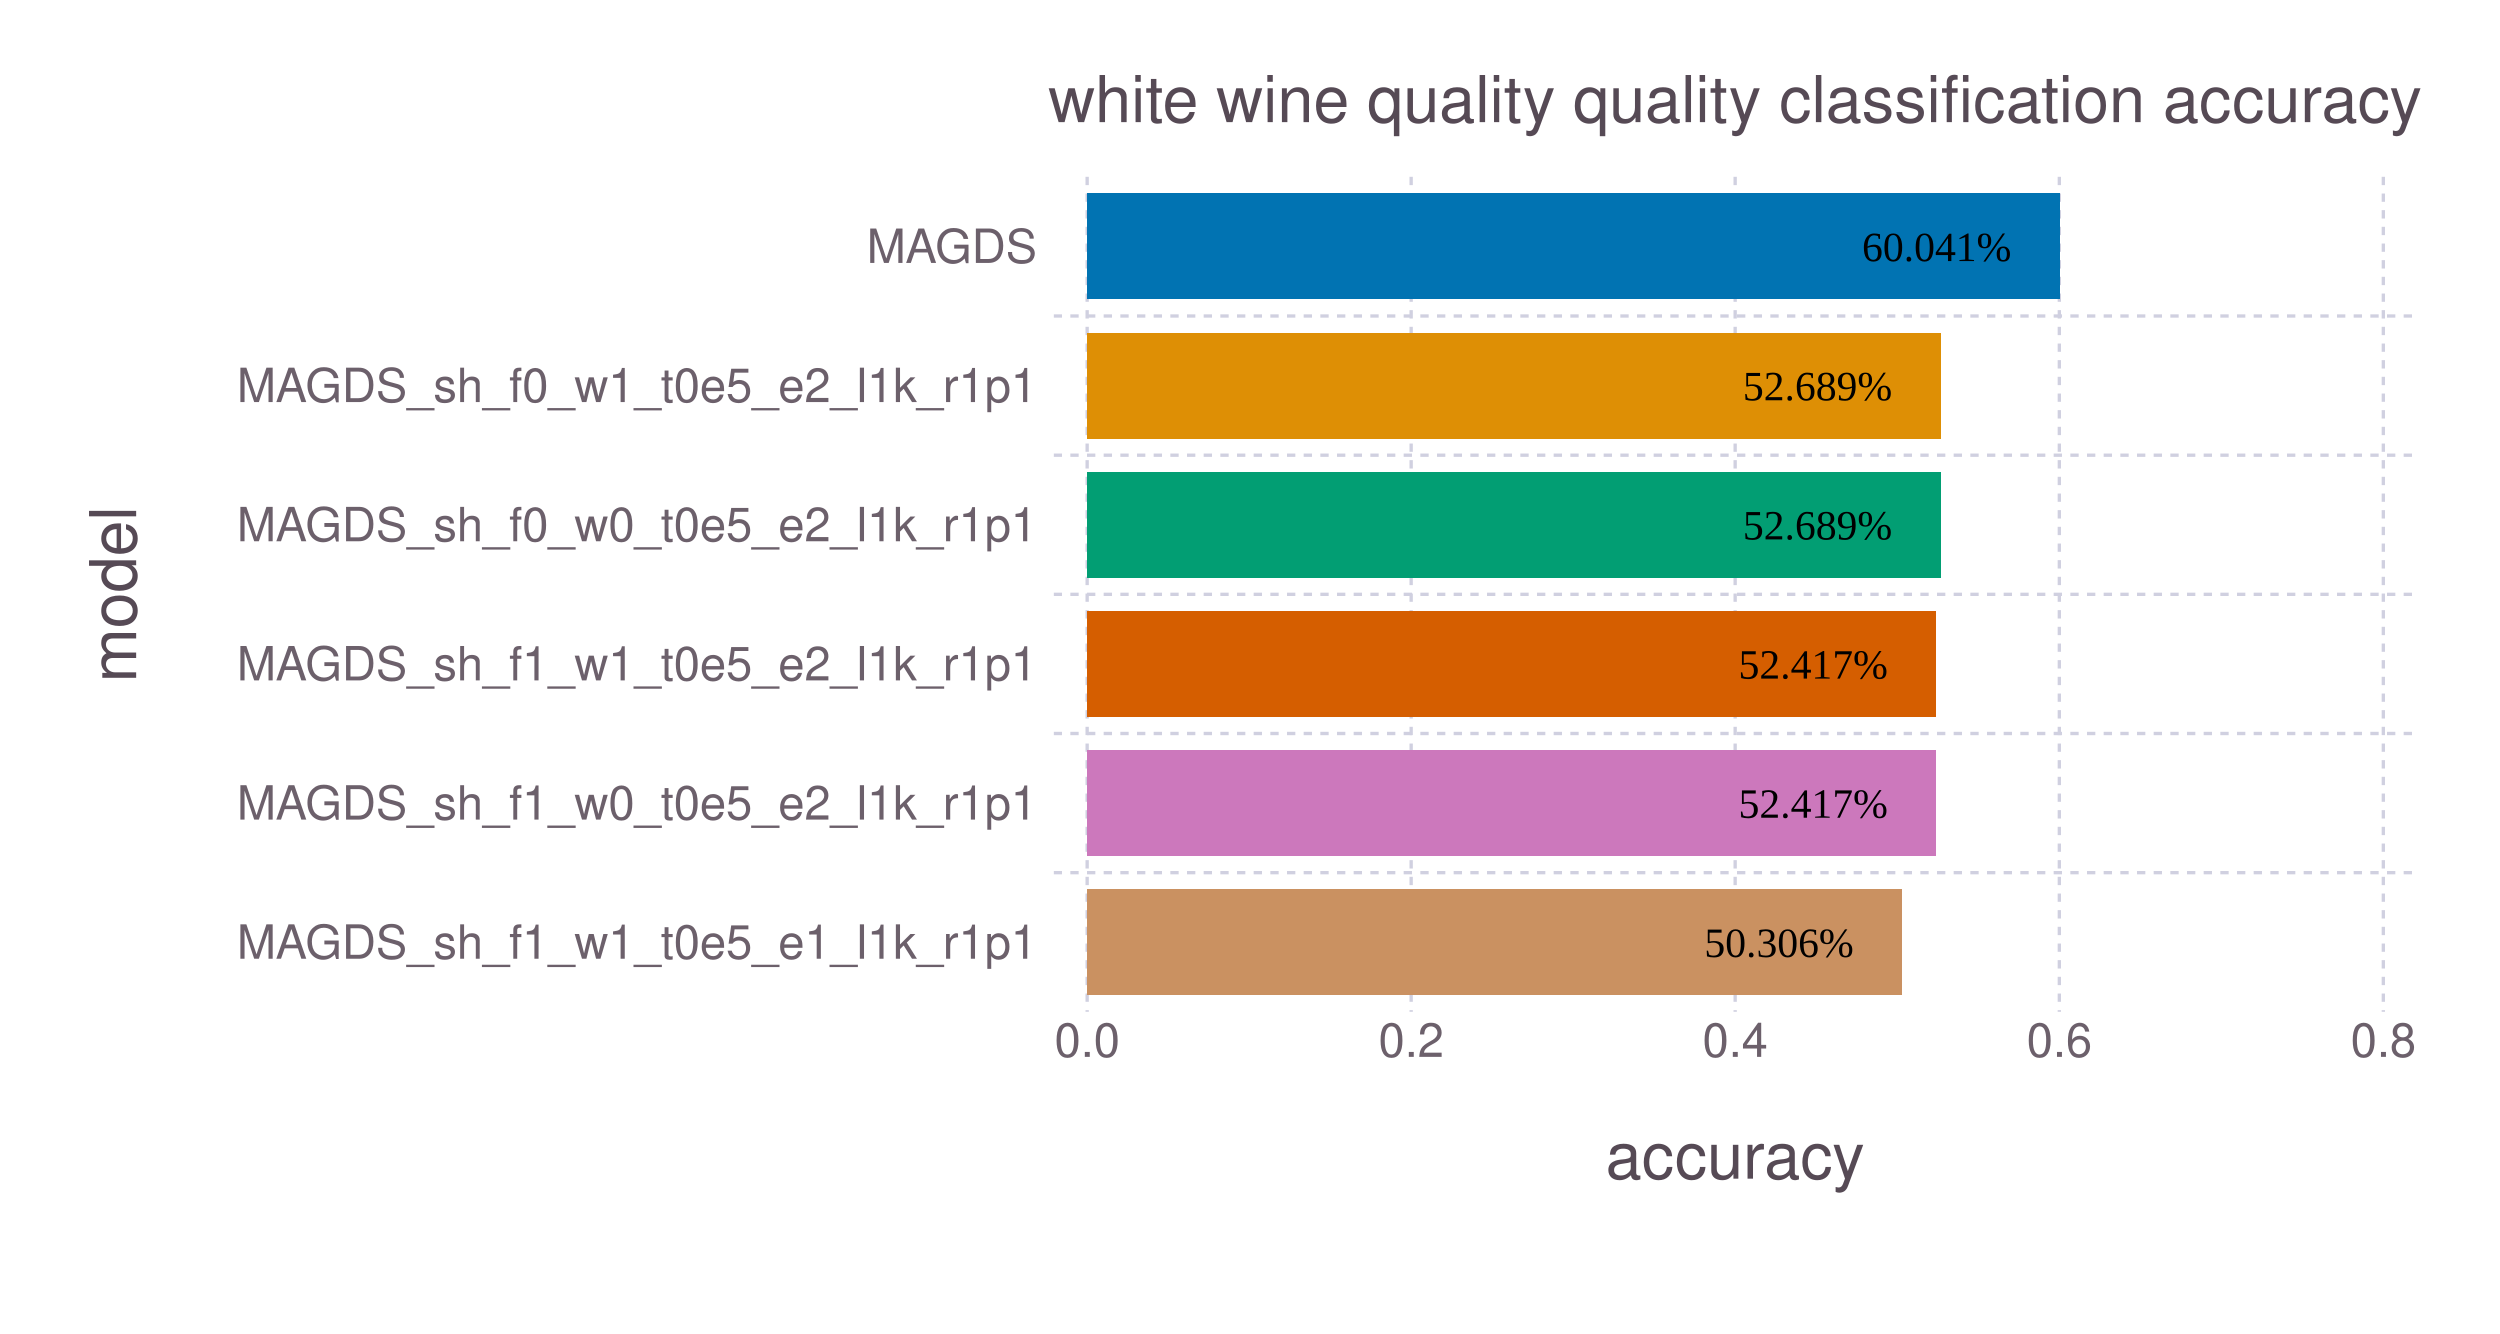
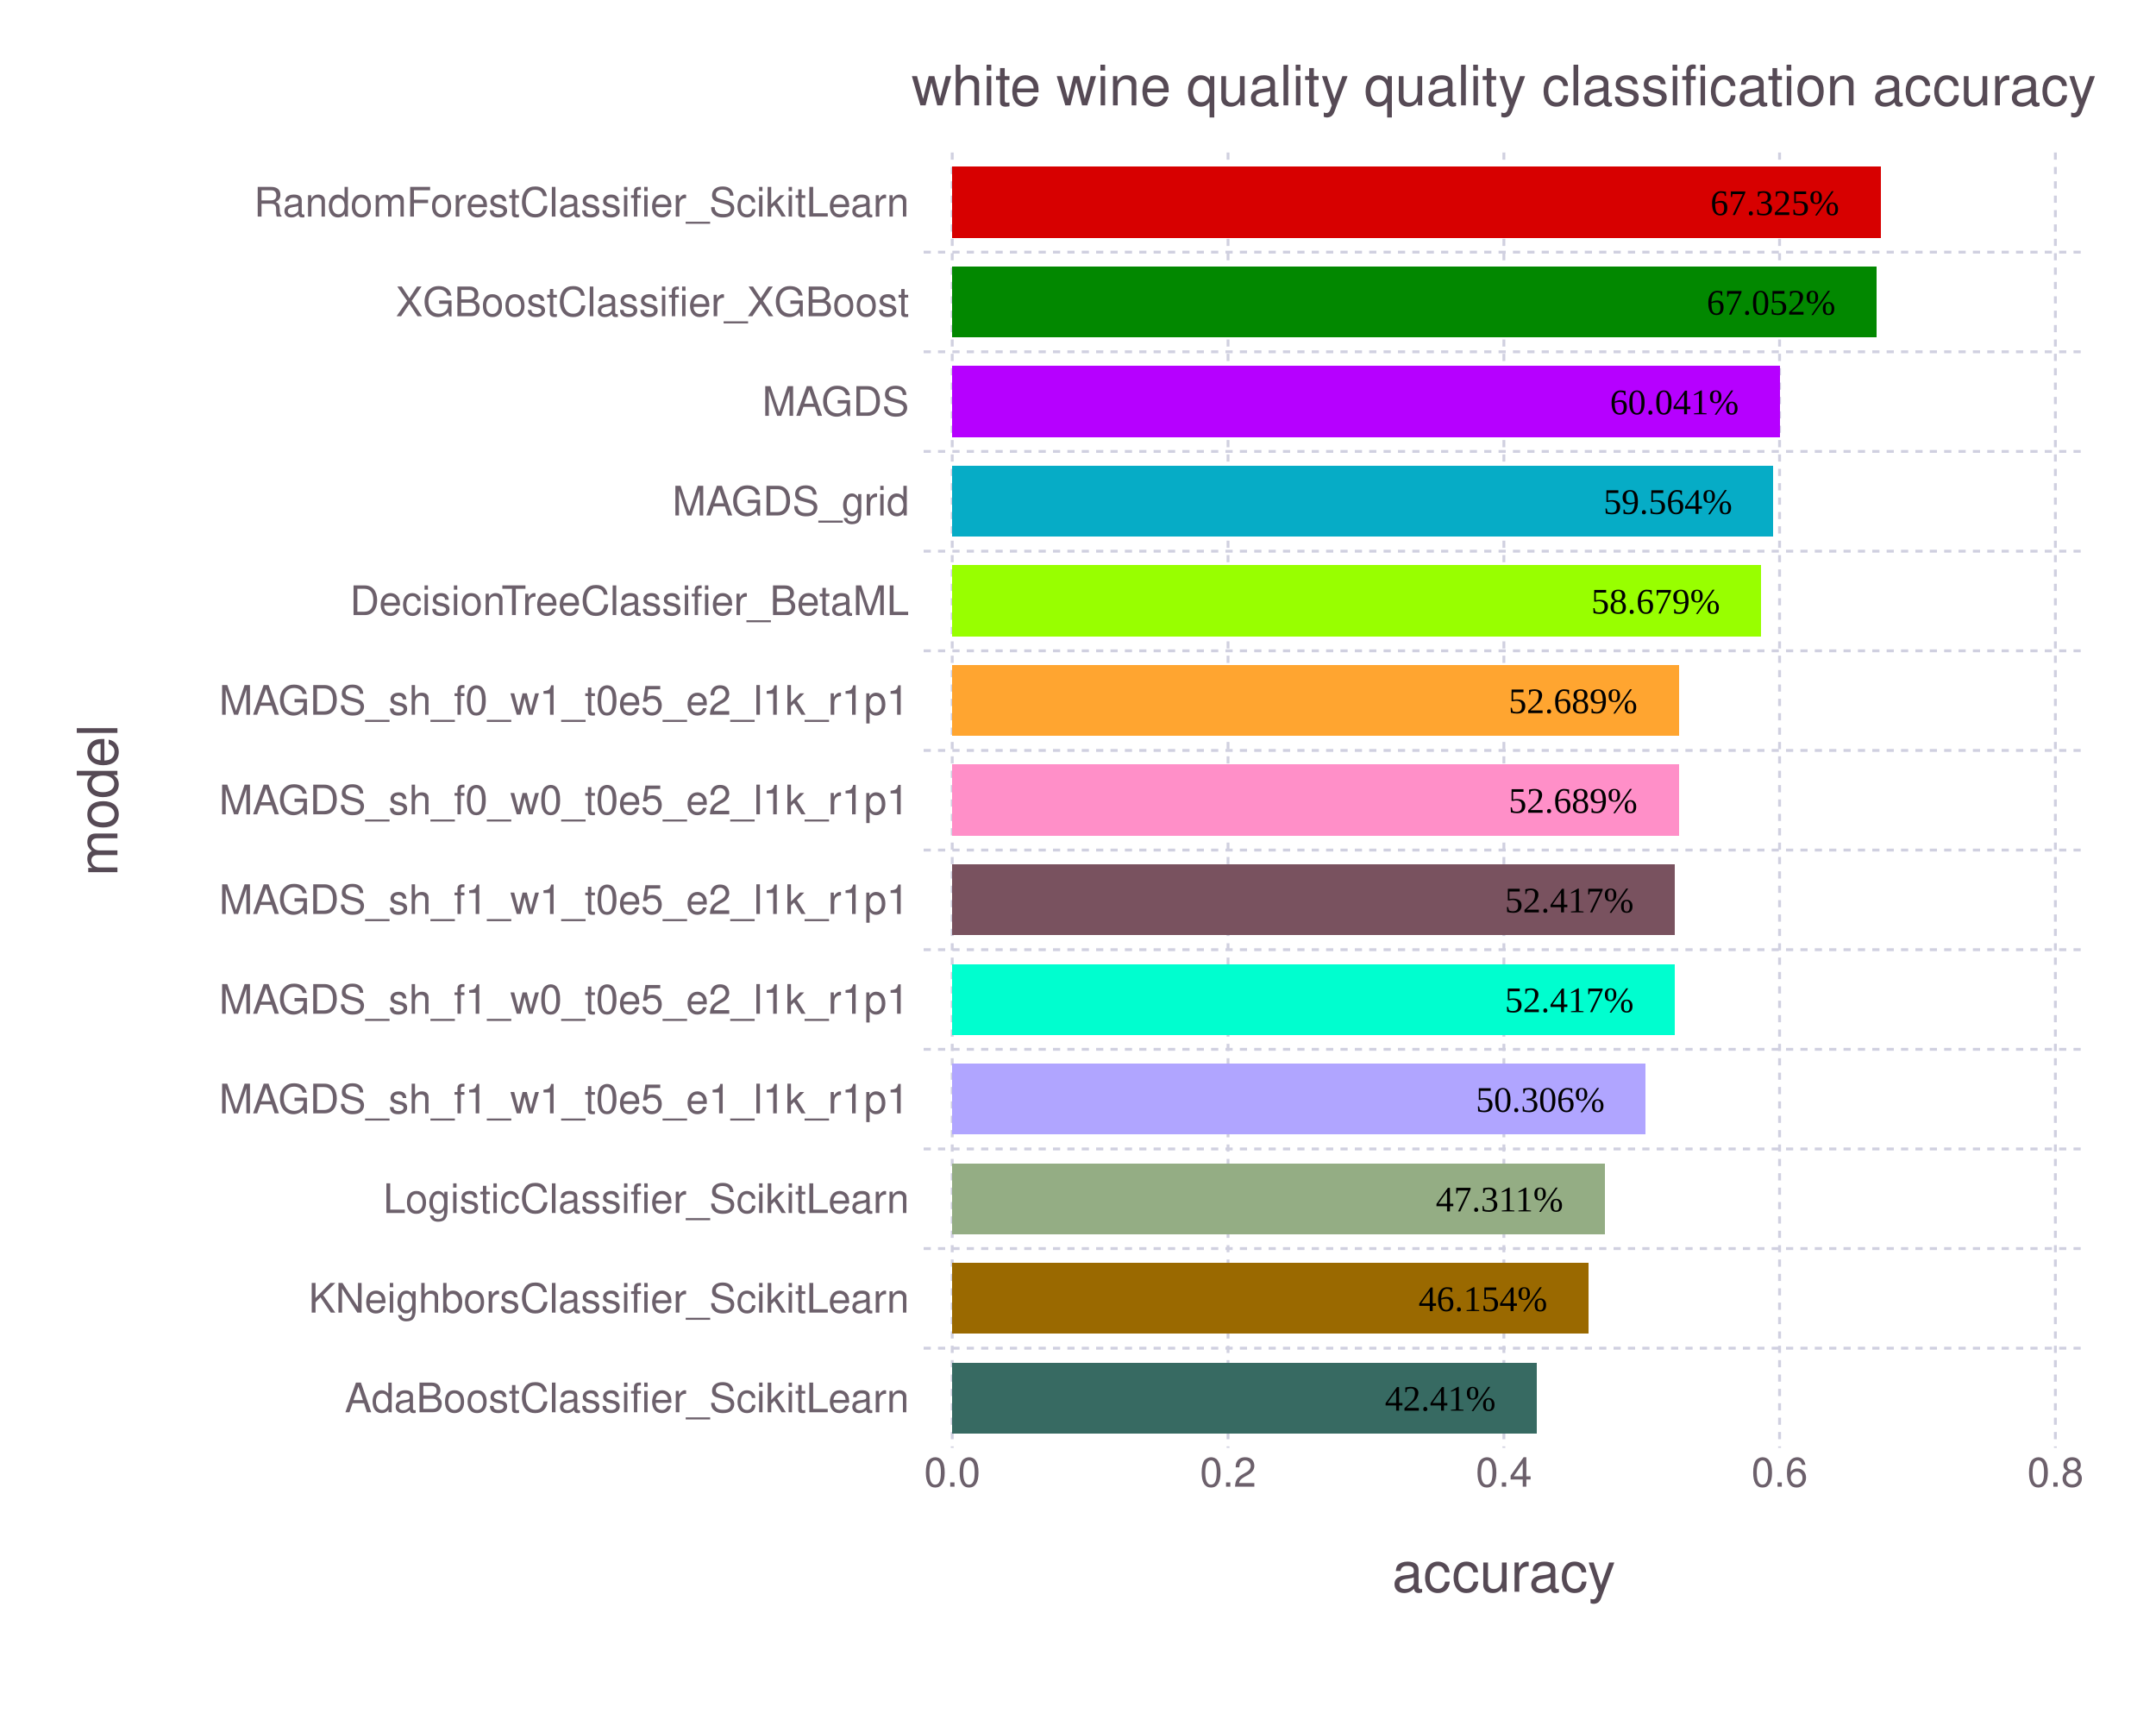
- <svg xmlns="http://www.w3.org/2000/svg" version="1.2" width="150mm" height="80mm" viewBox="0 0 150 80" stroke="none" fill="#000000" stroke-width="0.3" font-size="3.88">
+ <svg xmlns="http://www.w3.org/2000/svg" version="1.2" width="150mm" height="120mm" viewBox="0 0 150 120" stroke="none" fill="#000000" stroke-width="0.3" font-size="3.88">
  <defs>
    <marker id="arrow" markerWidth="15" markerHeight="7" refX="5" refY="3.5" orient="auto" markerUnits="strokeWidth">
      <path d="M0,0 L15,3.5 L0,7 z" stroke="context-stroke" fill="context-stroke" />
    </marker>
  </defs>
-   <g class="plotroot xscalable" id="img-3cbf632c-1">
-     <g font-size="3.88" font-family="'PT Sans','Helvetica Neue','Helvetica',sans-serif" fill="#564A55" stroke="#000000" stroke-opacity="0.000" id="img-3cbf632c-2">
-       <g transform="translate(104.11,68.39)">
+   <g class="plotroot xscalable" id="img-c4dadc2b-1">
+     <g font-size="3.88" font-family="'PT Sans','Helvetica Neue','Helvetica',sans-serif" fill="#564A55" stroke="#000000" stroke-opacity="0.000" id="img-c4dadc2b-2">
+       <g transform="translate(104.63,108.39)">
        <g class="primitive">
          <text text-anchor="middle" dy="0.6em">accuracy</text>
        </g>
      </g>
    </g>
-     <g class="guide xlabels" font-size="2.82" font-family="'PT Sans Caption','Helvetica Neue','Helvetica',sans-serif" fill="#6C606B" id="img-3cbf632c-3">
-       <g transform="translate(65.23,61.72)">
+     <g class="guide xlabels" font-size="2.82" font-family="'PT Sans Caption','Helvetica Neue','Helvetica',sans-serif" fill="#6C606B" id="img-c4dadc2b-3">
+       <g transform="translate(66.25,101.72)">
        <g class="primitive">
          <text text-anchor="middle" dy="0.6em">0.0</text>
        </g>
      </g>
-       <g transform="translate(84.67,61.72)">
+       <g transform="translate(85.44,101.72)">
        <g class="primitive">
          <text text-anchor="middle" dy="0.6em">0.2</text>
        </g>
      </g>
-       <g transform="translate(104.11,61.72)">
+       <g transform="translate(104.63,101.72)">
        <g class="primitive">
          <text text-anchor="middle" dy="0.6em">0.4</text>
        </g>
      </g>
-       <g transform="translate(123.56,61.72)">
+       <g transform="translate(123.81,101.72)">
        <g class="primitive">
          <text text-anchor="middle" dy="0.6em">0.6</text>
        </g>
      </g>
-       <g transform="translate(143,61.72)">
+       <g transform="translate(143,101.72)">
        <g class="primitive">
          <text text-anchor="middle" dy="0.6em">0.8</text>
        </g>
      </g>
    </g>
-     <g clip-path="url(#img-3cbf632c-4)">
-       <g id="img-3cbf632c-5">
-         <g pointer-events="visible" stroke-width="0.3" fill="#000000" fill-opacity="0.000" stroke="#000000" stroke-opacity="0.000" class="guide background" id="img-3cbf632c-6">
-           <g transform="translate(104.11,35.66)" id="img-3cbf632c-7">
-             <path d="M-40.89,-25.05 L40.89,-25.05 40.89,25.05 -40.89,25.05  z" class="primitive" />
-           </g>
-         </g>
-         <g class="guide ygridlines xfixed" stroke-dasharray="0.5,0.5" stroke-width="0.2" stroke="#D0D0E0" id="img-3cbf632c-8">
-           <g transform="translate(104.11,18.96)" id="img-3cbf632c-9">
-             <path fill="none" d="M-40.89,0 L40.89,0 " class="primitive" />
-           </g>
-           <g transform="translate(104.11,27.31)" id="img-3cbf632c-10">
-             <path fill="none" d="M-40.89,0 L40.89,0 " class="primitive" />
-           </g>
-           <g transform="translate(104.11,35.66)" id="img-3cbf632c-11">
-             <path fill="none" d="M-40.89,0 L40.89,0 " class="primitive" />
-           </g>
-           <g transform="translate(104.11,44.01)" id="img-3cbf632c-12">
-             <path fill="none" d="M-40.89,0 L40.89,0 " class="primitive" />
-           </g>
-           <g transform="translate(104.11,52.36)" id="img-3cbf632c-13">
-             <path fill="none" d="M-40.89,0 L40.89,0 " class="primitive" />
-           </g>
-         </g>
-         <g class="guide xgridlines yfixed" stroke-dasharray="0.5,0.5" stroke-width="0.2" stroke="#D0D0E0" id="img-3cbf632c-14">
-           <g transform="translate(65.23,35.66)" id="img-3cbf632c-15">
-             <path fill="none" d="M0,-25.05 L0,25.05 " class="primitive" />
-           </g>
-           <g transform="translate(84.67,35.66)" id="img-3cbf632c-16">
-             <path fill="none" d="M0,-25.05 L0,25.05 " class="primitive" />
-           </g>
-           <g transform="translate(104.11,35.66)" id="img-3cbf632c-17">
-             <path fill="none" d="M0,-25.05 L0,25.05 " class="primitive" />
-           </g>
-           <g transform="translate(123.56,35.66)" id="img-3cbf632c-18">
-             <path fill="none" d="M0,-25.05 L0,25.05 " class="primitive" />
-           </g>
-           <g transform="translate(143,35.66)" id="img-3cbf632c-19">
-             <path fill="none" d="M0,-25.05 L0,25.05 " class="primitive" />
-           </g>
-         </g>
-         <g class="plotpanel" id="img-3cbf632c-20">
-           <g shape-rendering="crispEdges" stroke-width="0.3" id="img-3cbf632c-21">
-             <g stroke="#000000" stroke-opacity="0.000" class="geometry" id="img-3cbf632c-22">
-               <g transform="translate(89.68,56.54)" id="img-3cbf632c-23" fill="#CA9161">
-                 <path d="M-24.45,-3.18 L24.45,-3.18 24.45,3.18 -24.45,3.18  z" class="primitive" />
-               </g>
-               <g transform="translate(90.7,48.19)" id="img-3cbf632c-24" fill="#CC78BC">
-                 <path d="M-25.48,-3.18 L25.48,-3.18 25.48,3.18 -25.48,3.18  z" class="primitive" />
-               </g>
-               <g transform="translate(90.7,39.84)" id="img-3cbf632c-25" fill="#D55E00">
-                 <path d="M-25.48,-3.18 L25.48,-3.18 25.48,3.18 -25.48,3.18  z" class="primitive" />
-               </g>
-               <g transform="translate(90.84,31.49)" id="img-3cbf632c-26" fill="#029E73">
-                 <path d="M-25.61,-3.18 L25.61,-3.18 25.61,3.18 -25.61,3.18  z" class="primitive" />
-               </g>
-               <g transform="translate(90.84,23.14)" id="img-3cbf632c-27" fill="#DE8F05">
-                 <path d="M-25.61,-3.18 L25.61,-3.18 25.61,3.18 -25.61,3.18  z" class="primitive" />
-               </g>
-               <g transform="translate(94.41,14.79)" id="img-3cbf632c-28" fill="#0173B2">
-                 <path d="M-29.19,-3.18 L29.19,-3.18 29.19,3.18 -29.19,3.18  z" class="primitive" />
-               </g>
-             </g>
-           </g>
-         </g>
-         <g class="geometry" id="img-3cbf632c-29">
-           <g fill="#000000" font-size="2.5" id="img-3cbf632c-30">
-             <g transform="translate(120.68,14.79)" id="img-3cbf632c-31">
+     <g clip-path="url(#img-c4dadc2b-4)">
+       <g id="img-c4dadc2b-5">
+         <g pointer-events="visible" stroke-width="0.3" fill="#000000" fill-opacity="0.000" stroke="#000000" stroke-opacity="0.000" class="guide background" id="img-c4dadc2b-6">
+           <g transform="translate(104.63,55.66)" id="img-c4dadc2b-7">
+             <path d="M-40.37,-45.05 L40.37,-45.05 40.37,45.05 -40.37,45.05  z" class="primitive" />
+           </g>
+         </g>
+         <g class="guide ygridlines xfixed" stroke-dasharray="0.5,0.5" stroke-width="0.2" stroke="#D0D0E0" id="img-c4dadc2b-8">
+           <g transform="translate(104.63,17.54)" id="img-c4dadc2b-9">
+             <path fill="none" d="M-40.37,0 L40.37,0 " class="primitive" />
+           </g>
+           <g transform="translate(104.63,24.47)" id="img-c4dadc2b-10">
+             <path fill="none" d="M-40.37,0 L40.37,0 " class="primitive" />
+           </g>
+           <g transform="translate(104.63,31.4)" id="img-c4dadc2b-11">
+             <path fill="none" d="M-40.37,0 L40.37,0 " class="primitive" />
+           </g>
+           <g transform="translate(104.63,38.34)" id="img-c4dadc2b-12">
+             <path fill="none" d="M-40.37,0 L40.37,0 " class="primitive" />
+           </g>
+           <g transform="translate(104.63,45.27)" id="img-c4dadc2b-13">
+             <path fill="none" d="M-40.37,0 L40.37,0 " class="primitive" />
+           </g>
+           <g transform="translate(104.63,52.2)" id="img-c4dadc2b-14">
+             <path fill="none" d="M-40.37,0 L40.37,0 " class="primitive" />
+           </g>
+           <g transform="translate(104.63,59.13)" id="img-c4dadc2b-15">
+             <path fill="none" d="M-40.37,0 L40.37,0 " class="primitive" />
+           </g>
+           <g transform="translate(104.63,66.06)" id="img-c4dadc2b-16">
+             <path fill="none" d="M-40.37,0 L40.37,0 " class="primitive" />
+           </g>
+           <g transform="translate(104.63,72.99)" id="img-c4dadc2b-17">
+             <path fill="none" d="M-40.37,0 L40.37,0 " class="primitive" />
+           </g>
+           <g transform="translate(104.63,79.92)" id="img-c4dadc2b-18">
+             <path fill="none" d="M-40.37,0 L40.37,0 " class="primitive" />
+           </g>
+           <g transform="translate(104.63,86.85)" id="img-c4dadc2b-19">
+             <path fill="none" d="M-40.37,0 L40.37,0 " class="primitive" />
+           </g>
+           <g transform="translate(104.63,93.78)" id="img-c4dadc2b-20">
+             <path fill="none" d="M-40.37,0 L40.37,0 " class="primitive" />
+           </g>
+         </g>
+         <g class="guide xgridlines yfixed" stroke-dasharray="0.5,0.5" stroke-width="0.2" stroke="#D0D0E0" id="img-c4dadc2b-21">
+           <g transform="translate(66.25,55.66)" id="img-c4dadc2b-22">
+             <path fill="none" d="M0,-45.05 L0,45.05 " class="primitive" />
+           </g>
+           <g transform="translate(85.44,55.66)" id="img-c4dadc2b-23">
+             <path fill="none" d="M0,-45.05 L0,45.05 " class="primitive" />
+           </g>
+           <g transform="translate(104.63,55.66)" id="img-c4dadc2b-24">
+             <path fill="none" d="M0,-45.05 L0,45.05 " class="primitive" />
+           </g>
+           <g transform="translate(123.81,55.66)" id="img-c4dadc2b-25">
+             <path fill="none" d="M0,-45.05 L0,45.05 " class="primitive" />
+           </g>
+           <g transform="translate(143,55.66)" id="img-c4dadc2b-26">
+             <path fill="none" d="M0,-45.05 L0,45.05 " class="primitive" />
+           </g>
+         </g>
+         <g class="plotpanel" id="img-c4dadc2b-27">
+           <g shape-rendering="crispEdges" stroke-width="0.3" id="img-c4dadc2b-28">
+             <g stroke="#000000" stroke-opacity="0.000" class="geometry" id="img-c4dadc2b-29">
+               <g transform="translate(86.59,97.25)" id="img-c4dadc2b-30" fill="#376A62">
+                 <path d="M-20.34,-2.47 L20.34,-2.47 20.34,2.47 -20.34,2.47  z" class="primitive" />
+               </g>
+               <g transform="translate(88.39,90.32)" id="img-c4dadc2b-31" fill="#9A6900">
+                 <path d="M-22.14,-2.47 L22.14,-2.47 22.14,2.47 -22.14,2.47  z" class="primitive" />
+               </g>
+               <g transform="translate(88.95,83.39)" id="img-c4dadc2b-32" fill="#94AD84">
+                 <path d="M-22.69,-2.47 L22.69,-2.47 22.69,2.47 -22.69,2.47  z" class="primitive" />
+               </g>
+               <g transform="translate(90.38,76.46)" id="img-c4dadc2b-33" fill="#B0A5FF">
+                 <path d="M-24.13,-2.47 L24.13,-2.47 24.13,2.47 -24.13,2.47  z" class="primitive" />
+               </g>
+               <g transform="translate(91.39,69.53)" id="img-c4dadc2b-34" fill="#00FECF">
+                 <path d="M-25.14,-2.47 L25.14,-2.47 25.14,2.47 -25.14,2.47  z" class="primitive" />
+               </g>
+               <g transform="translate(91.39,62.59)" id="img-c4dadc2b-35" fill="#79525F">
+                 <path d="M-25.14,-2.47 L25.14,-2.47 25.14,2.47 -25.14,2.47  z" class="primitive" />
+               </g>
+               <g transform="translate(91.53,55.66)" id="img-c4dadc2b-36" fill="#FF8FC8">
+                 <path d="M-25.27,-2.47 L25.27,-2.47 25.27,2.47 -25.27,2.47  z" class="primitive" />
+               </g>
+               <g transform="translate(91.53,48.73)" id="img-c4dadc2b-37" fill="#FFA530">
+                 <path d="M-25.27,-2.47 L25.27,-2.47 25.27,2.47 -25.27,2.47  z" class="primitive" />
+               </g>
+               <g transform="translate(94.4,41.8)" id="img-c4dadc2b-38" fill="#98FF00">
+                 <path d="M-28.15,-2.47 L28.15,-2.47 28.15,2.47 -28.15,2.47  z" class="primitive" />
+               </g>
+               <g transform="translate(94.82,34.87)" id="img-c4dadc2b-39" fill="#06ACC6">
+                 <path d="M-28.57,-2.47 L28.57,-2.47 28.57,2.47 -28.57,2.47  z" class="primitive" />
+               </g>
+               <g transform="translate(95.05,27.94)" id="img-c4dadc2b-40" fill="#B600FF">
+                 <path d="M-28.8,-2.47 L28.8,-2.47 28.8,2.47 -28.8,2.47  z" class="primitive" />
+               </g>
+               <g transform="translate(98.42,21.01)" id="img-c4dadc2b-41" fill="#028800">
+                 <path d="M-32.16,-2.47 L32.16,-2.47 32.16,2.47 -32.16,2.47  z" class="primitive" />
+               </g>
+               <g transform="translate(98.55,14.08)" id="img-c4dadc2b-42" fill="#D70000">
+                 <path d="M-32.29,-2.47 L32.29,-2.47 32.29,2.47 -32.29,2.47  z" class="primitive" />
+               </g>
+             </g>
+           </g>
+         </g>
+         <g class="geometry" id="img-c4dadc2b-43">
+           <g fill="#000000" font-size="2.5" id="img-c4dadc2b-44">
+             <g transform="translate(127.96,14.08)" id="img-c4dadc2b-45">
+               <g class="primitive">
+                 <text text-anchor="end" dy="0.35em">67.325%</text>
+               </g>
+             </g>
+             <g transform="translate(127.7,21.01)" id="img-c4dadc2b-46">
+               <g class="primitive">
+                 <text text-anchor="end" dy="0.35em">67.052%</text>
+               </g>
+             </g>
+             <g transform="translate(120.97,27.94)" id="img-c4dadc2b-47">
              <g class="primitive">
                <text text-anchor="end" dy="0.35em">60.041%</text>
              </g>
            </g>
-             <g transform="translate(113.53,23.14)" id="img-3cbf632c-32">
+             <g transform="translate(120.52,34.87)" id="img-c4dadc2b-48">
+               <g class="primitive">
+                 <text text-anchor="end" dy="0.35em">59.564%</text>
+               </g>
+             </g>
+             <g transform="translate(119.67,41.8)" id="img-c4dadc2b-49">
+               <g class="primitive">
+                 <text text-anchor="end" dy="0.35em">58.679%</text>
+               </g>
+             </g>
+             <g transform="translate(113.92,48.73)" id="img-c4dadc2b-50">
              <g class="primitive">
                <text text-anchor="end" dy="0.35em">52.689%</text>
              </g>
            </g>
-             <g transform="translate(113.53,31.49)" id="img-3cbf632c-33">
+             <g transform="translate(113.92,55.66)" id="img-c4dadc2b-51">
              <g class="primitive">
                <text text-anchor="end" dy="0.35em">52.689%</text>
              </g>
            </g>
-             <g transform="translate(113.27,39.84)" id="img-3cbf632c-34">
+             <g transform="translate(113.66,62.59)" id="img-c4dadc2b-52">
              <g class="primitive">
                <text text-anchor="end" dy="0.35em">52.417%</text>
              </g>
            </g>
-             <g transform="translate(113.27,48.19)" id="img-3cbf632c-35">
+             <g transform="translate(113.66,69.53)" id="img-c4dadc2b-53">
              <g class="primitive">
                <text text-anchor="end" dy="0.35em">52.417%</text>
              </g>
            </g>
-             <g transform="translate(111.22,56.54)" id="img-3cbf632c-36">
+             <g transform="translate(111.64,76.46)" id="img-c4dadc2b-54">
              <g class="primitive">
                <text text-anchor="end" dy="0.35em">50.306%</text>
              </g>
            </g>
-           </g>
-         </g>
-       </g>
-     </g>
-     <g class="guide ylabels" font-size="2.82" font-family="'PT Sans Caption','Helvetica Neue','Helvetica',sans-serif" fill="#6C606B" id="img-3cbf632c-37">
-       <g transform="translate(62.22,14.79)" id="img-3cbf632c-38">
+             <g transform="translate(108.76,83.39)" id="img-c4dadc2b-55">
+               <g class="primitive">
+                 <text text-anchor="end" dy="0.35em">47.311%</text>
+               </g>
+             </g>
+             <g transform="translate(107.65,90.32)" id="img-c4dadc2b-56">
+               <g class="primitive">
+                 <text text-anchor="end" dy="0.35em">46.154%</text>
+               </g>
+             </g>
+             <g transform="translate(104.06,97.25)" id="img-c4dadc2b-57">
+               <g class="primitive">
+                 <text text-anchor="end" dy="0.35em">42.41%</text>
+               </g>
+             </g>
+           </g>
+         </g>
+       </g>
+     </g>
+     <g class="guide ylabels" font-size="2.82" font-family="'PT Sans Caption','Helvetica Neue','Helvetica',sans-serif" fill="#6C606B" id="img-c4dadc2b-58">
+       <g transform="translate(63.25,14.08)" id="img-c4dadc2b-59">
+         <g class="primitive">
+           <text text-anchor="end" dy="0.35em">RandomForestClassifier_ScikitLearn</text>
+         </g>
+       </g>
+       <g transform="translate(63.25,21.01)" id="img-c4dadc2b-60">
+         <g class="primitive">
+           <text text-anchor="end" dy="0.35em">XGBoostClassifier_XGBoost</text>
+         </g>
+       </g>
+       <g transform="translate(63.25,27.94)" id="img-c4dadc2b-61">
        <g class="primitive">
          <text text-anchor="end" dy="0.35em">MAGDS</text>
        </g>
      </g>
-       <g transform="translate(62.22,23.14)" id="img-3cbf632c-39">
+       <g transform="translate(63.25,34.87)" id="img-c4dadc2b-62">
+         <g class="primitive">
+           <text text-anchor="end" dy="0.35em">MAGDS_grid</text>
+         </g>
+       </g>
+       <g transform="translate(63.25,41.8)" id="img-c4dadc2b-63">
+         <g class="primitive">
+           <text text-anchor="end" dy="0.35em">DecisionTreeClassifier_BetaML</text>
+         </g>
+       </g>
+       <g transform="translate(63.25,48.73)" id="img-c4dadc2b-64">
        <g class="primitive">
          <text text-anchor="end" dy="0.35em">MAGDS_sh_f0_w1_t0e5_e2_l1k_r1p1</text>
        </g>
      </g>
-       <g transform="translate(62.22,31.49)" id="img-3cbf632c-40">
+       <g transform="translate(63.25,55.66)" id="img-c4dadc2b-65">
        <g class="primitive">
          <text text-anchor="end" dy="0.35em">MAGDS_sh_f0_w0_t0e5_e2_l1k_r1p1</text>
        </g>
      </g>
-       <g transform="translate(62.22,39.84)" id="img-3cbf632c-41">
+       <g transform="translate(63.25,62.59)" id="img-c4dadc2b-66">
        <g class="primitive">
          <text text-anchor="end" dy="0.35em">MAGDS_sh_f1_w1_t0e5_e2_l1k_r1p1</text>
        </g>
      </g>
-       <g transform="translate(62.22,48.19)" id="img-3cbf632c-42">
+       <g transform="translate(63.25,69.53)" id="img-c4dadc2b-67">
        <g class="primitive">
          <text text-anchor="end" dy="0.35em">MAGDS_sh_f1_w0_t0e5_e2_l1k_r1p1</text>
        </g>
      </g>
-       <g transform="translate(62.22,56.54)" id="img-3cbf632c-43">
+       <g transform="translate(63.25,76.46)" id="img-c4dadc2b-68">
        <g class="primitive">
          <text text-anchor="end" dy="0.35em">MAGDS_sh_f1_w1_t0e5_e1_l1k_r1p1</text>
        </g>
      </g>
-     </g>
-     <g font-size="3.88" font-family="'PT Sans','Helvetica Neue','Helvetica',sans-serif" fill="#564A55" stroke="#000000" stroke-opacity="0.000" id="img-3cbf632c-44">
-       <g transform="translate(8.81,33.66)" id="img-3cbf632c-45">
+       <g transform="translate(63.25,83.39)" id="img-c4dadc2b-69">
+         <g class="primitive">
+           <text text-anchor="end" dy="0.35em">LogisticClassifier_ScikitLearn</text>
+         </g>
+       </g>
+       <g transform="translate(63.25,90.32)" id="img-c4dadc2b-70">
+         <g class="primitive">
+           <text text-anchor="end" dy="0.35em">KNeighborsClassifier_ScikitLearn</text>
+         </g>
+       </g>
+       <g transform="translate(63.25,97.25)" id="img-c4dadc2b-71">
+         <g class="primitive">
+           <text text-anchor="end" dy="0.35em">AdaBoostClassifier_ScikitLearn</text>
+         </g>
+       </g>
+     </g>
+     <g font-size="3.88" font-family="'PT Sans','Helvetica Neue','Helvetica',sans-serif" fill="#564A55" stroke="#000000" stroke-opacity="0.000" id="img-c4dadc2b-72">
+       <g transform="translate(8.81,53.66)" id="img-c4dadc2b-73">
        <g class="primitive">
          <text text-anchor="middle" dy="0.35em" transform="rotate(-90,0, 2)">model</text>
        </g>
      </g>
    </g>
-     <g font-size="3.88" font-family="'PT Sans','Helvetica Neue','Helvetica',sans-serif" fill="#564A55" stroke="#000000" stroke-opacity="0.000" id="img-3cbf632c-46">
-       <g transform="translate(104.11,5)" id="img-3cbf632c-47">
+     <g font-size="3.88" font-family="'PT Sans','Helvetica Neue','Helvetica',sans-serif" fill="#564A55" stroke="#000000" stroke-opacity="0.000" id="img-c4dadc2b-74">
+       <g transform="translate(104.63,5)" id="img-c4dadc2b-75">
        <g class="primitive">
          <text text-anchor="middle" dy="0.6em">white wine quality quality classification accuracy</text>
        </g>
      </g>
    </g>
  </g>
  <defs>
-     <clipPath id="img-3cbf632c-4">
-       <path d="M63.23,10.61 L145,10.61 145,60.72 63.23,60.72 " />
+     <clipPath id="img-c4dadc2b-4">
+       <path d="M64.25,10.61 L145,10.61 145,100.72 64.25,100.72 " />
    </clipPath>
  </defs>
</svg>
